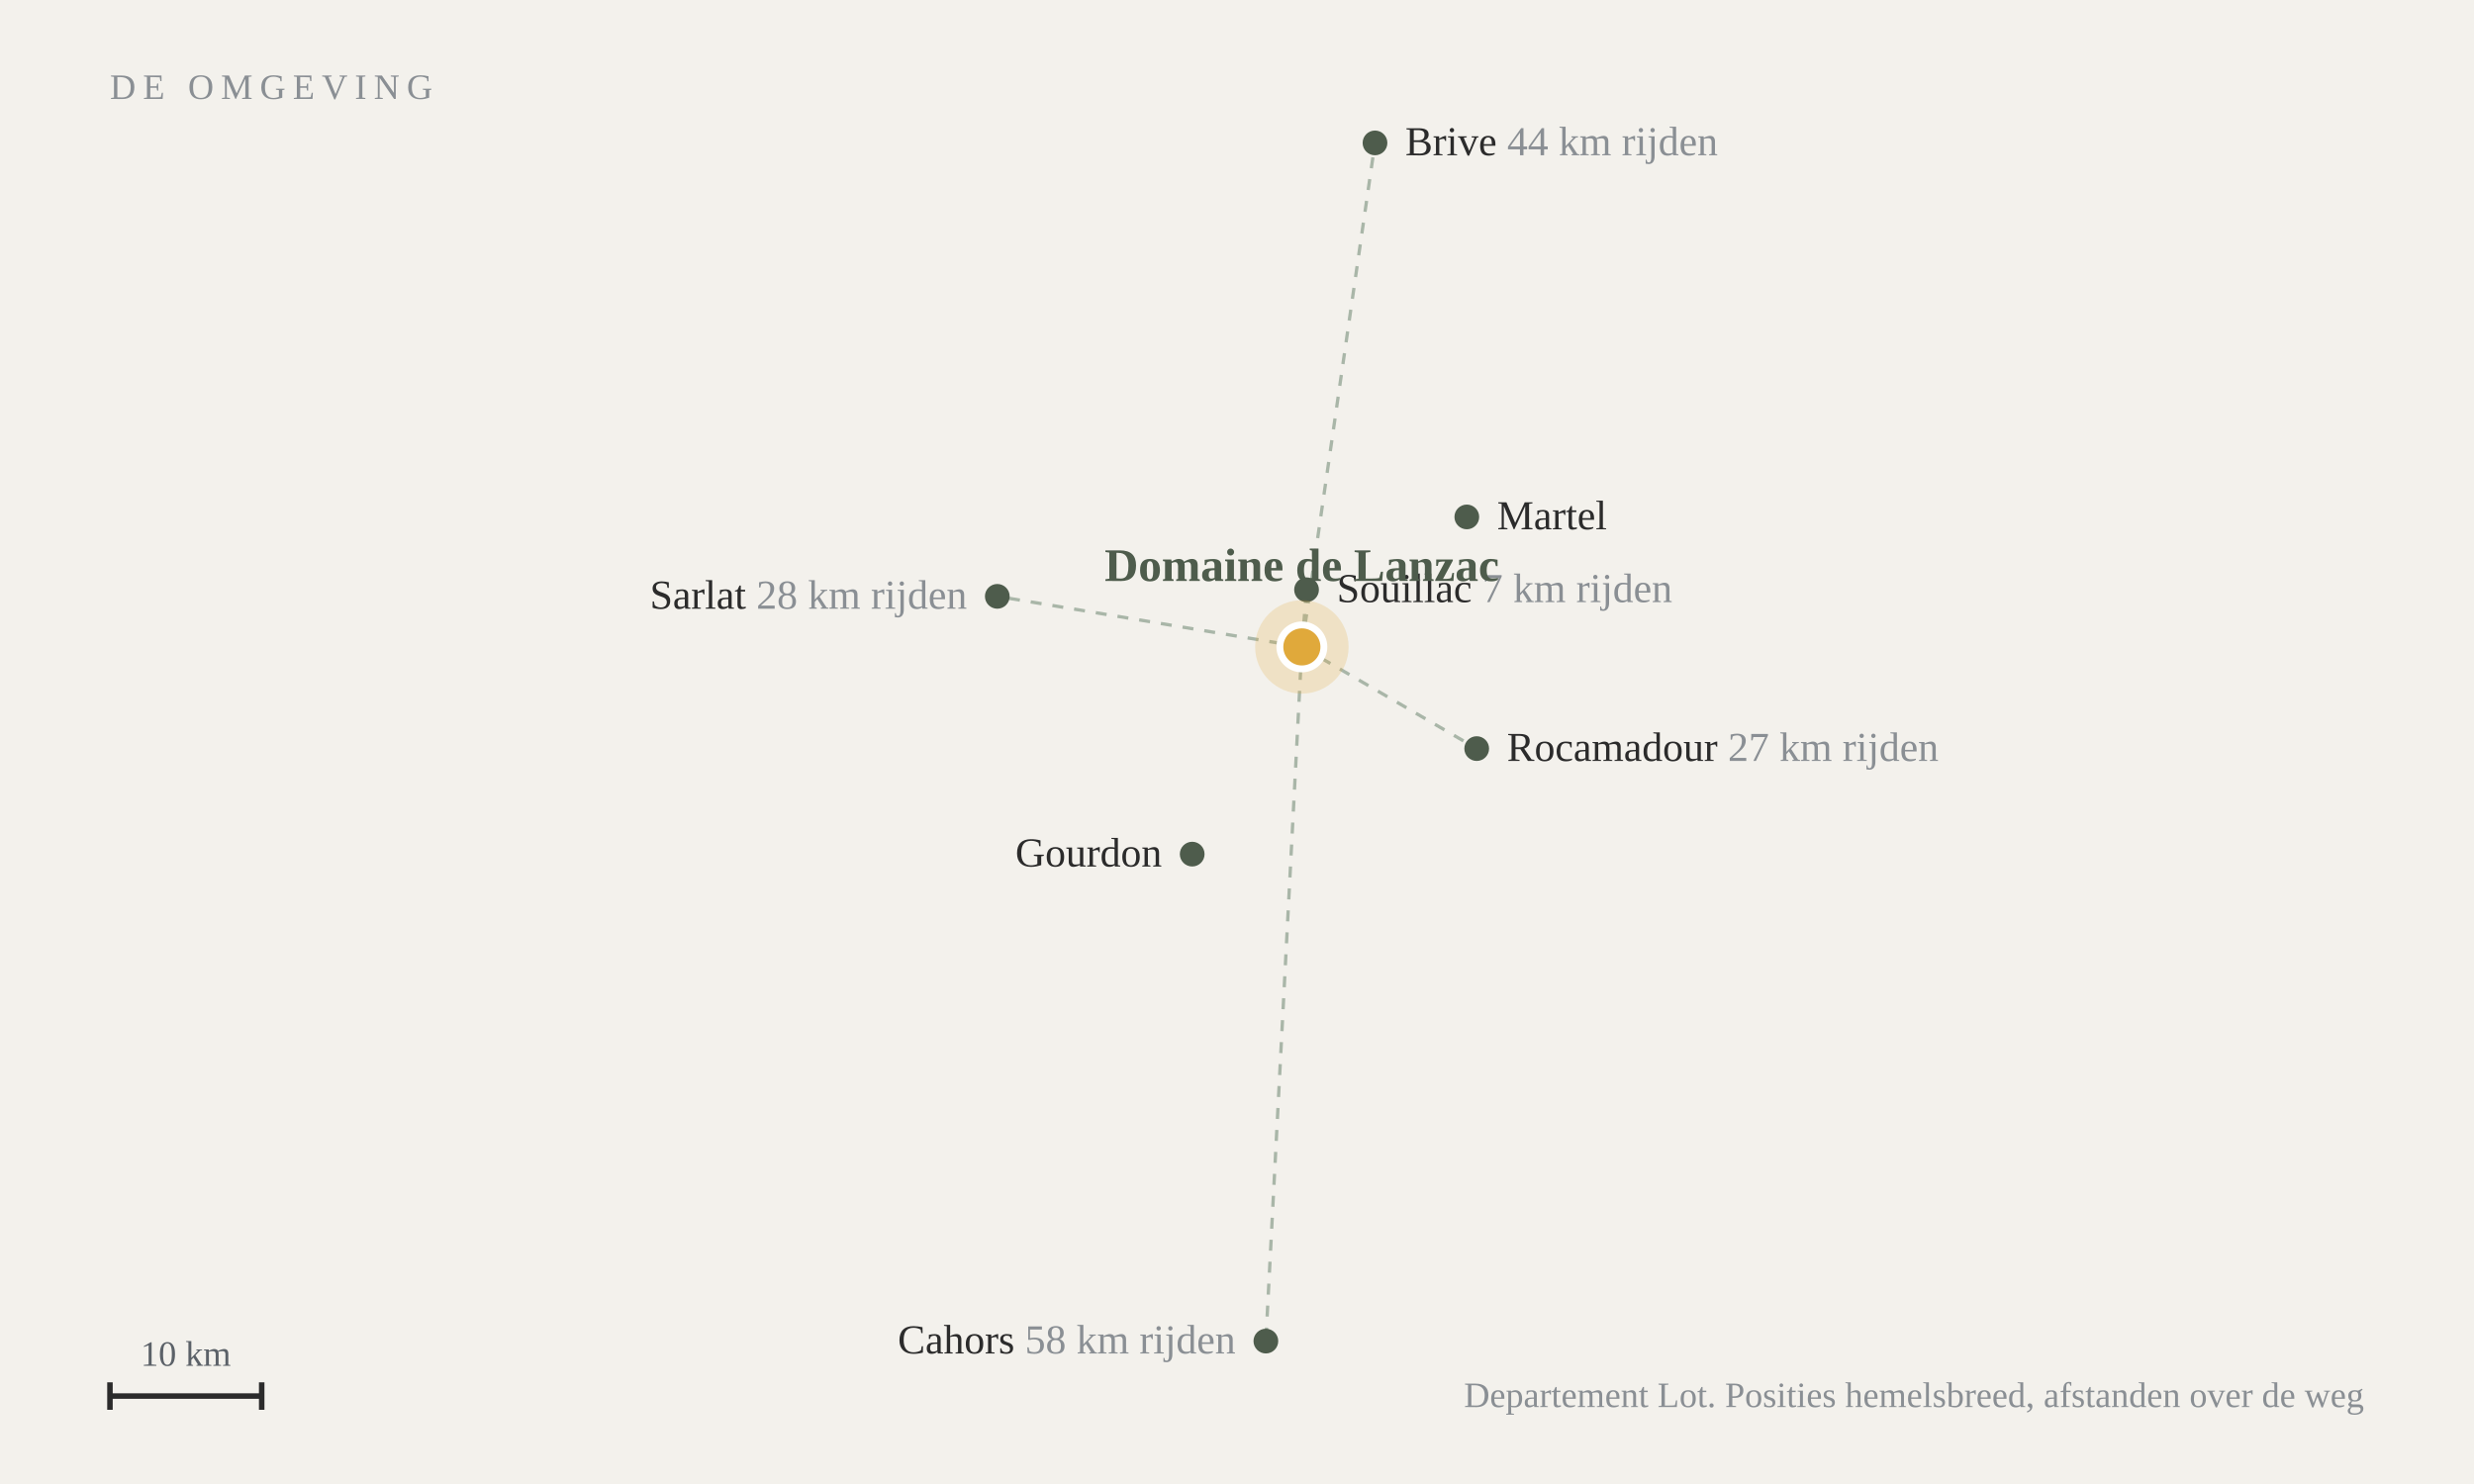
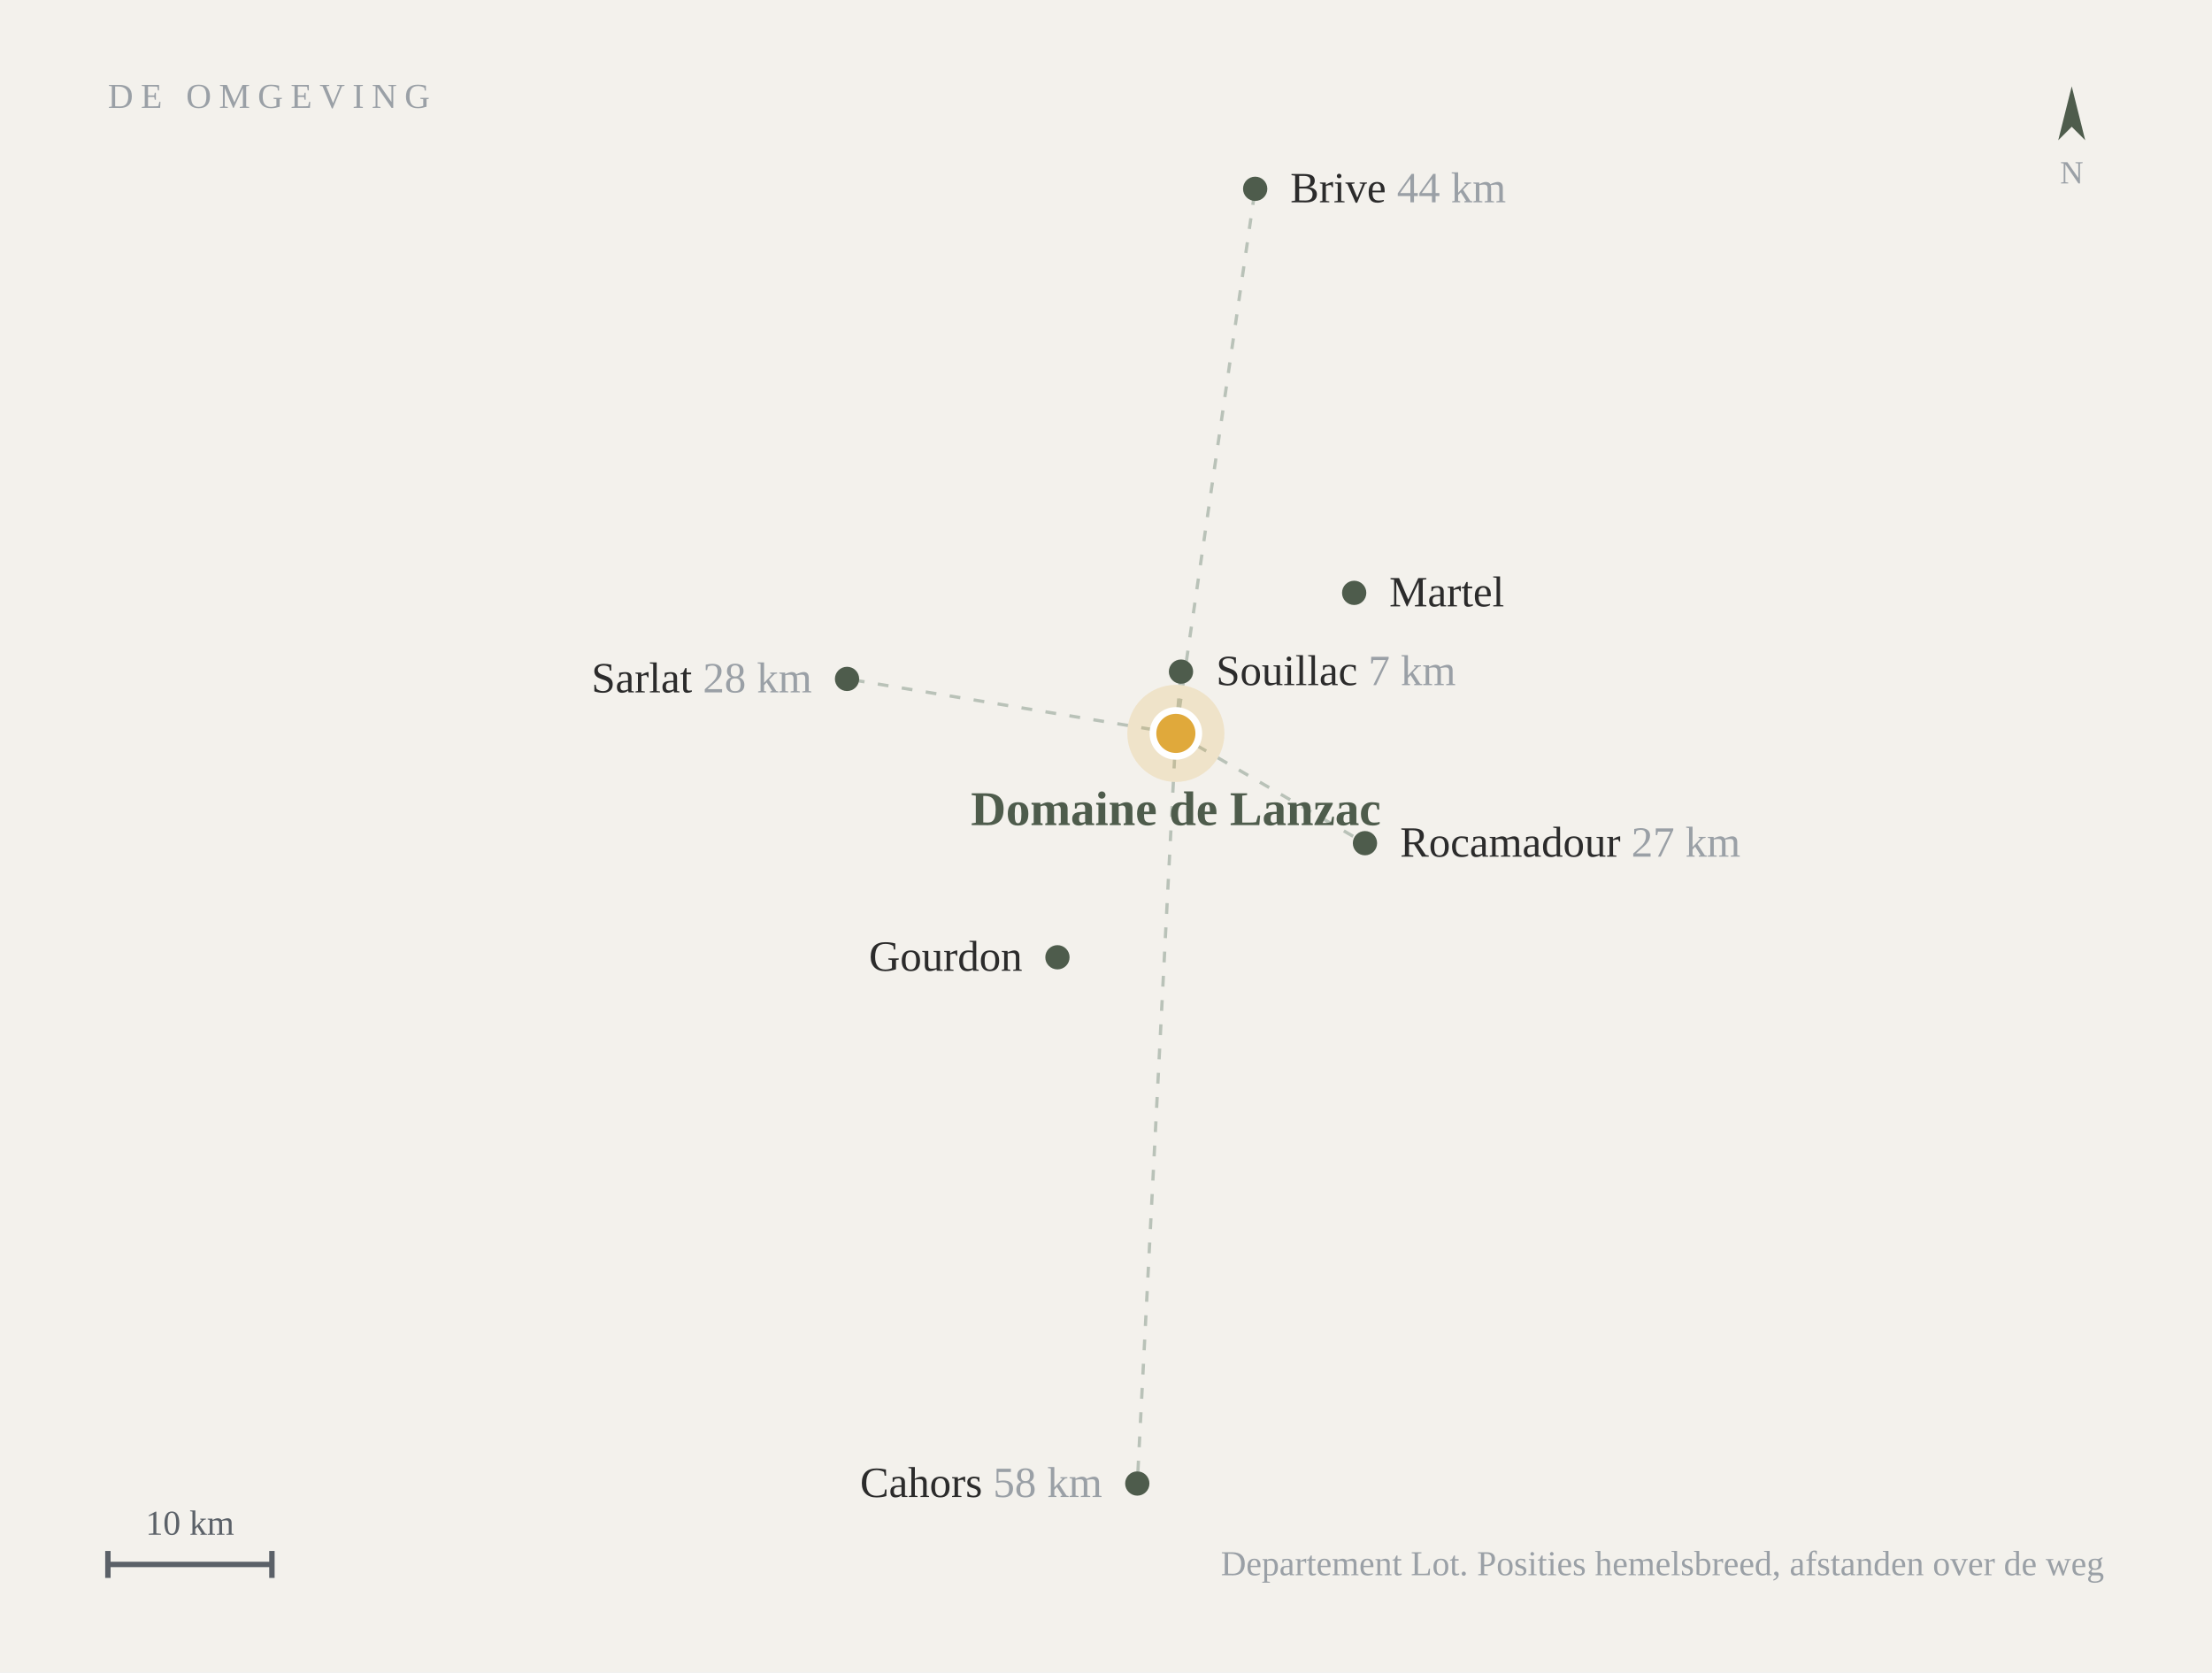
- <svg xmlns="http://www.w3.org/2000/svg" viewBox="0 0 900 540" role="img" aria-label="Kaart van de omgeving met Domaine de Lanzac, Souillac, Rocamadour, Sarlat, Brive, Gourdon, Martel en Cahors">
-   <rect width="900" height="540" fill="#F3F1EC" />
-   <text x="40" y="36" font-size="13" letter-spacing="2.6" fill="#8A8F94">DE OMGEVING</text>
-   <line x1="473.6" y1="235.4" x2="475.3" y2="214.6" stroke="#A9B6A8" stroke-width="1.2" stroke-dasharray="4 4" />
-   <line x1="473.6" y1="235.4" x2="537.2" y2="272.4" stroke="#A9B6A8" stroke-width="1.2" stroke-dasharray="4 4" />
-   <line x1="473.6" y1="235.4" x2="362.8" y2="217.0" stroke="#A9B6A8" stroke-width="1.2" stroke-dasharray="4 4" />
-   <line x1="473.6" y1="235.4" x2="500.2" y2="52.0" stroke="#A9B6A8" stroke-width="1.2" stroke-dasharray="4 4" />
-   <line x1="473.6" y1="235.4" x2="460.5" y2="488.0" stroke="#A9B6A8" stroke-width="1.2" stroke-dasharray="4 4" />
-   <circle cx="475.3" cy="214.6" r="4.5" fill="#4E5C4C" />
-   <text x="486.3" y="219.1" text-anchor="start" font-size="15" fill="#2B2B2B">Souillac <tspan fill="#8A8F94">7 km rijden</tspan>
+ <svg xmlns="http://www.w3.org/2000/svg" viewBox="0 0 820 620" role="img" aria-label="Kaart van de omgeving met Domaine de Lanzac, Souillac, Rocamadour, Sarlat, Brive, Gourdon, Martel en Cahors">
+   <rect width="820" height="620" fill="#F3F1EC" />
+   <text x="40" y="40" font-size="13" letter-spacing="2.8" fill="#9AA0A6">DE OMGEVING</text>
+   <g transform="translate(768,46)" fill="#B9C2B8">
+     <path d="M0,-14 L5,6 L0,1 L-5,6 Z" fill="#4E5C4C" />
+     <text x="0" y="22" text-anchor="middle" font-size="12" fill="#9AA0A6">N</text>
+   </g>
+   <line x1="435.9" y1="271.9" x2="437.8" y2="249.0" stroke="#B9C2B8" stroke-width="1.2" stroke-dasharray="4 5" />
+   <line x1="435.9" y1="271.9" x2="506.0" y2="312.6" stroke="#B9C2B8" stroke-width="1.2" stroke-dasharray="4 5" />
+   <line x1="435.9" y1="271.9" x2="314.0" y2="251.7" stroke="#B9C2B8" stroke-width="1.2" stroke-dasharray="4 5" />
+   <line x1="435.9" y1="271.9" x2="465.3" y2="70.0" stroke="#B9C2B8" stroke-width="1.2" stroke-dasharray="4 5" />
+   <line x1="435.9" y1="271.9" x2="421.6" y2="550.0" stroke="#B9C2B8" stroke-width="1.2" stroke-dasharray="4 5" />
+   <circle cx="437.8" cy="249.0" r="4.5" fill="#4E5C4C" />
+   <text x="450.8" y="254.0" text-anchor="start" font-size="16" fill="#2B2B2B">Souillac <tspan fill="#9AA0A6">7 km</tspan>
  </text>
-   <circle cx="537.2" cy="272.4" r="4.5" fill="#4E5C4C" />
-   <text x="548.2" y="276.9" text-anchor="start" font-size="15" fill="#2B2B2B">Rocamadour <tspan fill="#8A8F94">27 km rijden</tspan>
+   <circle cx="506.0" cy="312.6" r="4.5" fill="#4E5C4C" />
+   <text x="519.0" y="317.6" text-anchor="start" font-size="16" fill="#2B2B2B">Rocamadour <tspan fill="#9AA0A6">27 km</tspan>
  </text>
-   <circle cx="362.8" cy="217.0" r="4.5" fill="#4E5C4C" />
-   <text x="351.8" y="221.5" text-anchor="end" font-size="15" fill="#2B2B2B">Sarlat <tspan fill="#8A8F94">28 km rijden</tspan>
+   <circle cx="314.0" cy="251.7" r="4.5" fill="#4E5C4C" />
+   <text x="301.0" y="256.7" text-anchor="end" font-size="16" fill="#2B2B2B">Sarlat <tspan fill="#9AA0A6">28 km</tspan>
  </text>
-   <circle cx="500.2" cy="52.0" r="4.5" fill="#4E5C4C" />
-   <text x="511.2" y="56.5" text-anchor="start" font-size="15" fill="#2B2B2B">Brive <tspan fill="#8A8F94">44 km rijden</tspan>
+   <circle cx="465.3" cy="70.0" r="4.5" fill="#4E5C4C" />
+   <text x="478.3" y="75.0" text-anchor="start" font-size="16" fill="#2B2B2B">Brive <tspan fill="#9AA0A6">44 km</tspan>
  </text>
-   <circle cx="433.7" cy="310.8" r="4.5" fill="#4E5C4C" />
-   <text x="422.7" y="315.3" text-anchor="end" font-size="15" fill="#2B2B2B">Gourdon</text>
-   <circle cx="533.6" cy="188.1" r="4.5" fill="#4E5C4C" />
-   <text x="544.6" y="192.6" text-anchor="start" font-size="15" fill="#2B2B2B">Martel</text>
-   <circle cx="460.5" cy="488.0" r="4.5" fill="#4E5C4C" />
-   <text x="449.5" y="492.5" text-anchor="end" font-size="15" fill="#2B2B2B">Cahors <tspan fill="#8A8F94">58 km rijden</tspan>
+   <circle cx="392.0" cy="354.9" r="4.5" fill="#4E5C4C" />
+   <text x="379.0" y="359.9" text-anchor="end" font-size="16" fill="#2B2B2B">Gourdon</text>
+   <circle cx="502.0" cy="219.8" r="4.5" fill="#4E5C4C" />
+   <text x="515.0" y="224.8" text-anchor="start" font-size="16" fill="#2B2B2B">Martel</text>
+   <circle cx="421.6" cy="550.0" r="4.5" fill="#4E5C4C" />
+   <text x="408.6" y="555.0" text-anchor="end" font-size="16" fill="#2B2B2B">Cahors <tspan fill="#9AA0A6">58 km</tspan>
  </text>
-   <circle cx="473.6" cy="235.4" r="17" fill="#E0A93B" opacity=".22" />
-   <circle cx="473.6" cy="235.4" r="8" fill="#E0A93B" stroke="#fff" stroke-width="2.5" />
-   <text x="473.6" y="211.4" text-anchor="middle" font-size="17" font-weight="700" fill="#4E5C4C">Domaine de Lanzac</text>
-   <g transform="translate(40,508)">
-     <line x1="0" y1="0" x2="55.2" y2="0" stroke="#2B2B2B" stroke-width="2" />
-     <line x1="0" y1="-5" x2="0" y2="5" stroke="#2B2B2B" stroke-width="2" />
-     <line x1="55.2" y1="-5" x2="55.2" y2="5" stroke="#2B2B2B" stroke-width="2" />
-     <text x="27.6" y="-11" text-anchor="middle" font-size="13" fill="#5B6168">10 km</text>
+   <circle cx="435.9" cy="271.9" r="18" fill="#E0A93B" opacity=".20" />
+   <circle cx="435.9" cy="271.9" r="8.5" fill="#E0A93B" stroke="#fff" stroke-width="2.5" />
+   <text x="435.9" y="305.9" text-anchor="middle" font-size="18" font-weight="700" fill="#4E5C4C">Domaine de Lanzac</text>
+   <g transform="translate(40,580)">
+     <line x1="0" y1="0" x2="60.8" y2="0" stroke="#5B6168" stroke-width="2" />
+     <line x1="0" y1="-5" x2="0" y2="5" stroke="#5B6168" stroke-width="2" />
+     <line x1="60.8" y1="-5" x2="60.8" y2="5" stroke="#5B6168" stroke-width="2" />
+     <text x="30.4" y="-11" text-anchor="middle" font-size="13" fill="#5B6168">10 km</text>
  </g>
-   <text x="860" y="512" text-anchor="end" font-size="13" fill="#8A8F94">Departement Lot. Posities hemelsbreed, afstanden over de weg</text>
+   <text x="780" y="584" text-anchor="end" font-size="13" fill="#9AA0A6">Departement Lot. Posities hemelsbreed, afstanden over de weg</text>
</svg>
